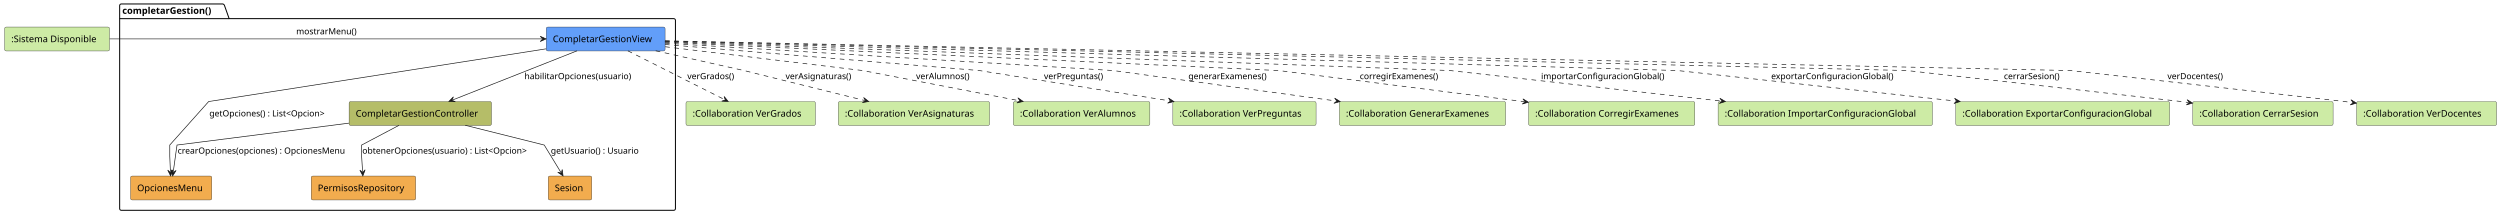
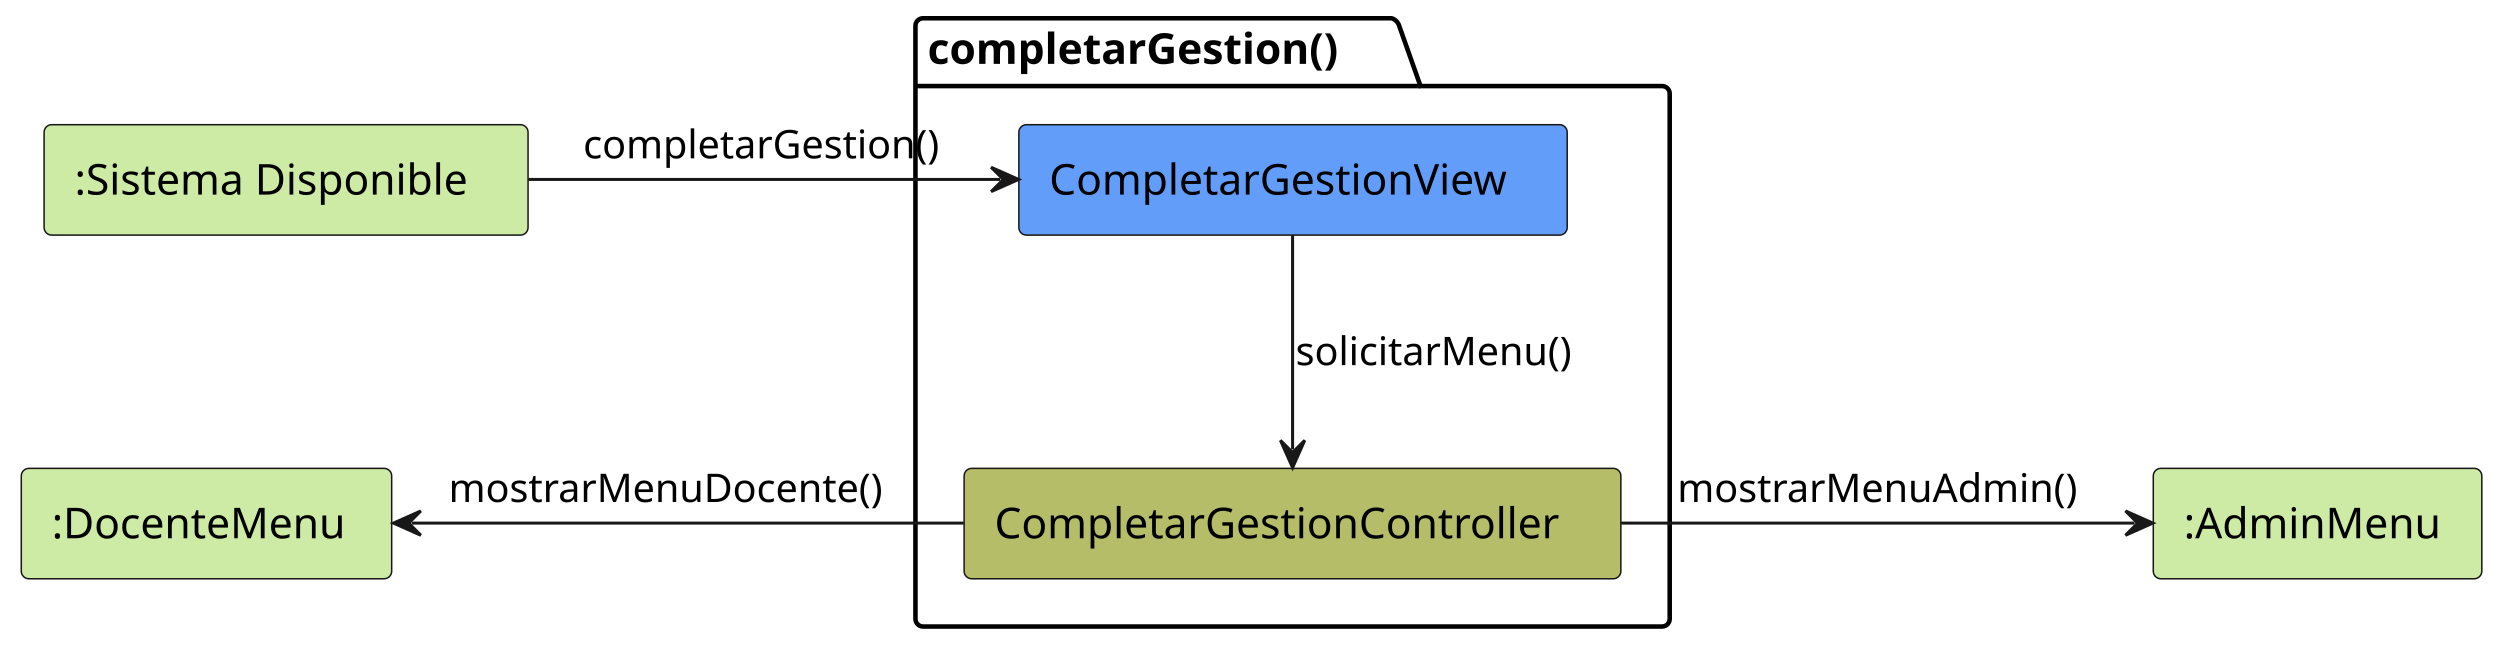
- <svg xmlns="http://www.w3.org/2000/svg" contentStyleType="text/css" data-diagram-type="DESCRIPTION" height="326px" preserveAspectRatio="none" style="width:3792px;height:326px;background:#FFFFFF;" version="1.1" viewBox="0 0 3792 326" width="3792px" zoomAndPan="magnify">
+ <svg xmlns="http://www.w3.org/2000/svg" contentStyleType="text/css" data-diagram-type="DESCRIPTION" height="213px" preserveAspectRatio="none" style="width:822px;height:213px;background:#FFFFFF;" version="1.1" viewBox="0 0 822 213" width="822px" zoomAndPan="magnify">
  <defs />
  <g>
-     <g class="cluster" data-entity="completarGestion" data-source-line="4" data-uid="ent0003" id="cluster_completarGestion">
-       <path d="M184,6 L338.057,6 A3.75,3.75 0 0 1 340.557,8.5 L347.557,28.297 L1022,28.297 A2.5,2.5 0 0 1 1024.5,30.797 L1024.5,316.5 A2.5,2.5 0 0 1 1022,319 L184,319 A2.5,2.5 0 0 1 181.5,316.5 L181.5,8.5 A2.5,2.5 0 0 1 184,6" fill="none" style="stroke:#000000;stroke-width:1.5;" />
-       <line style="stroke:#000000;stroke-width:1.5;" x1="181.5" x2="347.557" y1="28.297" y2="28.297" />
-       <text fill="#000000" font-family="sans-serif" font-size="14" font-weight="bold" lengthAdjust="spacing" textLength="153.057" x="185.5" y="20.995">completarGestion()</text>
+     <g class="cluster" data-qualified-name="completarGestion" data-source-line="4" id="ent0003">
+       <path d="M303.5,6 L457.557,6 A3.75,3.75 0 0 1 460.057,8.5 L467.057,28.297 L546.5,28.297 A2.5,2.5 0 0 1 549,30.797 L549,203.5 A2.5,2.5 0 0 1 546.5,206 L303.5,206 A2.5,2.5 0 0 1 301,203.5 L301,8.5 A2.5,2.5 0 0 1 303.5,6" fill="none" style="stroke:#000000;stroke-width:1.5;" />
+       <line style="stroke:#000000;stroke-width:1.5;" x1="301" x2="467.057" y1="28.297" y2="28.297" />
+       <text fill="#000000" font-family="sans-serif" font-size="14" font-weight="bold" lengthAdjust="spacing" textLength="153.057" x="305" y="20.995">completarGestion()</text>
    </g>
-     <g class="entity" data-entity="CompletarGestionView" data-source-line="5" data-uid="ent0004" id="entity_CompletarGestionView">
-       <rect fill="#629EF9" height="36.297" rx="2.5" ry="2.5" style="stroke:#181818;stroke-width:0.5;" width="180.296" x="828.5" y="41" />
-       <text fill="#000000" font-family="sans-serif" font-size="14" lengthAdjust="spacing" textLength="160.296" x="838.5" y="63.995">CompletarGestionView</text>
+     <g class="entity" data-qualified-name="completarGestion.CompletarGestionView" data-source-line="5" id="ent0004">
+       <rect fill="#629EF9" height="36.297" rx="2.5" ry="2.5" style="stroke:#181818;stroke-width:0.5;" width="180.296" x="335" y="41" />
+       <text fill="#000000" font-family="sans-serif" font-size="14" lengthAdjust="spacing" textLength="160.296" x="345" y="63.995">CompletarGestionView</text>
    </g>
-     <g class="entity" data-entity="CompletarGestionController" data-source-line="6" data-uid="ent0005" id="entity_CompletarGestionController">
-       <rect fill="#B5BD68" height="36.297" rx="2.5" ry="2.5" style="stroke:#181818;stroke-width:0.5;" width="215.939" x="529.5" y="154" />
-       <text fill="#000000" font-family="sans-serif" font-size="14" lengthAdjust="spacing" textLength="195.939" x="539.5" y="176.995">CompletarGestionController</text>
+     <g class="entity" data-qualified-name="completarGestion.CompletarGestionController" data-source-line="6" id="ent0005">
+       <rect fill="#B5BD68" height="36.297" rx="2.5" ry="2.5" style="stroke:#181818;stroke-width:0.5;" width="215.939" x="317" y="154" />
+       <text fill="#000000" font-family="sans-serif" font-size="14" lengthAdjust="spacing" textLength="195.939" x="327" y="176.995">CompletarGestionController</text>
    </g>
-     <g class="entity" data-entity="PermisosRepository" data-source-line="7" data-uid="ent0006" id="entity_PermisosRepository">
-       <rect fill="#F2AC4E" height="36.297" rx="2.5" ry="2.5" style="stroke:#181818;stroke-width:0.5;" width="158.565" x="472" y="267" />
-       <text fill="#000000" font-family="sans-serif" font-size="14" lengthAdjust="spacing" textLength="138.565" x="482" y="289.995">PermisosRepository</text>
+     <g class="entity" data-qualified-name="SistemaDisponible" data-source-line="3" id="ent0002">
+       <rect fill="#CDEBA5" height="36.297" rx="2.5" ry="2.5" style="stroke:#181818;stroke-width:0.5;" width="159.125" x="14.5" y="41" />
+       <text fill="#000000" font-family="sans-serif" font-size="14" lengthAdjust="spacing" textLength="139.125" x="24.5" y="63.995">:Sistema Disponible</text>
    </g>
-     <g class="entity" data-entity="OpcionesMenu" data-source-line="8" data-uid="ent0007" id="entity_OpcionesMenu">
-       <rect fill="#F2AC4E" height="36.297" rx="2.5" ry="2.5" style="stroke:#181818;stroke-width:0.5;" width="123.277" x="198" y="267" />
-       <text fill="#000000" font-family="sans-serif" font-size="14" lengthAdjust="spacing" textLength="103.277" x="208" y="289.995">OpcionesMenu</text>
+     <g class="entity" data-qualified-name="AdminMenu" data-source-line="9" id="ent0006">
+       <rect fill="#CDEBA5" height="36.297" rx="2.5" ry="2.5" style="stroke:#181818;stroke-width:0.5;" width="108.019" x="708" y="154" />
+       <text fill="#000000" font-family="sans-serif" font-size="14" lengthAdjust="spacing" textLength="88.019" x="718" y="176.995">:AdminMenu</text>
    </g>
-     <g class="entity" data-entity="Sesion" data-source-line="9" data-uid="ent0008" id="entity_Sesion">
-       <rect fill="#F2AC4E" height="36.297" rx="2.5" ry="2.5" style="stroke:#181818;stroke-width:0.5;" width="66.122" x="831.5" y="267" />
-       <text fill="#000000" font-family="sans-serif" font-size="14" lengthAdjust="spacing" textLength="46.122" x="841.5" y="289.995">Sesion</text>
+     <g class="entity" data-qualified-name="DocenteMenu" data-source-line="10" id="ent0007">
+       <rect fill="#CDEBA5" height="36.297" rx="2.5" ry="2.5" style="stroke:#181818;stroke-width:0.5;" width="121.787" x="7" y="154" />
+       <text fill="#000000" font-family="sans-serif" font-size="14" lengthAdjust="spacing" textLength="101.787" x="17" y="176.995">:DocenteMenu</text>
    </g>
-     <g class="entity" data-entity="SistemaDisponible" data-source-line="3" data-uid="ent0002" id="entity_SistemaDisponible">
-       <rect fill="#CDEBA5" height="36.297" rx="2.5" ry="2.5" style="stroke:#181818;stroke-width:0.5;" width="159.125" x="7" y="41" />
-       <text fill="#000000" font-family="sans-serif" font-size="14" lengthAdjust="spacing" textLength="139.125" x="17" y="63.995">:Sistema Disponible</text>
+     <g class="link" data-entity-1="ent0002" data-entity-2="ent0004" data-link-type="dependency" data-source-line="12" id="lnk8">
+       <path d="M173.7,59 C222.29,59 278.52,59 328.89,59" fill="none" id="SistemaDisponible-to-CompletarGestionView" style="stroke:#181818;stroke-width:1;" />
+       <polygon fill="#181818" points="334.89,59,325.89,55,329.89,59,325.89,63,334.89,59" style="stroke:#181818;stroke-width:1;" />
+       <text fill="#000000" font-family="sans-serif" font-size="13" lengthAdjust="spacing" textLength="125.925" x="191.75" y="52.067">completarGestion()</text>
    </g>
-     <g class="entity" data-entity="VerGrados" data-source-line="12" data-uid="ent0009" id="entity_VerGrados">
-       <rect fill="#CDEBA5" height="36.297" rx="2.5" ry="2.5" style="stroke:#181818;stroke-width:0.5;" width="196.347" x="1040.5" y="154" />
-       <text fill="#000000" font-family="sans-serif" font-size="14" lengthAdjust="spacing" textLength="176.347" x="1050.5" y="176.995">:Collaboration VerGrados</text>
+     <g class="link" data-entity-1="ent0004" data-entity-2="ent0005" data-link-type="dependency" data-source-line="14" id="lnk9">
+       <path d="M425,77.34 C425,98.2 425,126.98 425,147.78" fill="none" id="CompletarGestionView-to-CompletarGestionController" style="stroke:#181818;stroke-width:1;" />
+       <polygon fill="#181818" points="425,153.78,429,144.78,425,148.78,421,144.78,425,153.78" style="stroke:#181818;stroke-width:1;" />
+       <text fill="#000000" font-family="sans-serif" font-size="13" lengthAdjust="spacing" textLength="96.954" x="426" y="120.067">solicitarMenu()</text>
    </g>
-     <g class="entity" data-entity="VerAsignaturas" data-source-line="13" data-uid="ent0010" id="entity_VerAsignaturas">
-       <rect fill="#CDEBA5" height="36.297" rx="2.5" ry="2.5" style="stroke:#181818;stroke-width:0.5;" width="229.508" x="1271.5" y="154" />
-       <text fill="#000000" font-family="sans-serif" font-size="14" lengthAdjust="spacing" textLength="209.508" x="1281.5" y="176.995">:Collaboration VerAsignaturas</text>
+     <g class="link" data-entity-1="ent0005" data-entity-2="ent0006" data-link-type="dependency" data-source-line="16" id="lnk10">
+       <path d="M533.02,172 C591.35,172 654.84,172 701.85,172" fill="none" id="CompletarGestionController-to-AdminMenu" style="stroke:#181818;stroke-width:1;" />
+       <polygon fill="#181818" points="707.85,172,698.85,168,702.85,172,698.85,176,707.85,172" style="stroke:#181818;stroke-width:1;" />
+       <text fill="#000000" font-family="sans-serif" font-size="13" lengthAdjust="spacing" textLength="138.639" x="551.5" y="165.067">mostrarMenuAdmin()</text>
    </g>
-     <g class="entity" data-entity="VerAlumnos" data-source-line="14" data-uid="ent0011" id="entity_VerAlumnos">
-       <rect fill="#CDEBA5" height="36.297" rx="2.5" ry="2.5" style="stroke:#181818;stroke-width:0.5;" width="207.127" x="1537" y="154" />
-       <text fill="#000000" font-family="sans-serif" font-size="14" lengthAdjust="spacing" textLength="187.127" x="1547" y="176.995">:Collaboration VerAlumnos</text>
-     </g>
-     <g class="entity" data-entity="VerPreguntas" data-source-line="15" data-uid="ent0012" id="entity_VerPreguntas">
-       <rect fill="#CDEBA5" height="36.297" rx="2.5" ry="2.5" style="stroke:#181818;stroke-width:0.5;" width="217.224" x="1779" y="154" />
-       <text fill="#000000" font-family="sans-serif" font-size="14" lengthAdjust="spacing" textLength="197.224" x="1789" y="176.995">:Collaboration VerPreguntas</text>
-     </g>
-     <g class="entity" data-entity="GenerarExamenes" data-source-line="16" data-uid="ent0013" id="entity_GenerarExamenes">
-       <rect fill="#CDEBA5" height="36.297" rx="2.5" ry="2.5" style="stroke:#181818;stroke-width:0.5;" width="252.251" x="2031.5" y="154" />
-       <text fill="#000000" font-family="sans-serif" font-size="14" lengthAdjust="spacing" textLength="232.251" x="2041.5" y="176.995">:Collaboration GenerarExamenes</text>
-     </g>
-     <g class="entity" data-entity="CorregirExamenes" data-source-line="17" data-uid="ent0014" id="entity_CorregirExamenes">
-       <rect fill="#CDEBA5" height="36.297" rx="2.5" ry="2.5" style="stroke:#181818;stroke-width:0.5;" width="252.21" x="2318.5" y="154" />
-       <text fill="#000000" font-family="sans-serif" font-size="14" lengthAdjust="spacing" textLength="232.21" x="2328.5" y="176.995">:Collaboration CorregirExamenes</text>
-     </g>
-     <g class="entity" data-entity="ImportarConfiguracionGlobal" data-source-line="18" data-uid="ent0015" id="entity_ImportarConfiguracionGlobal">
-       <rect fill="#CDEBA5" height="36.297" rx="2.5" ry="2.5" style="stroke:#181818;stroke-width:0.5;" width="325.081" x="2606" y="154" />
-       <text fill="#000000" font-family="sans-serif" font-size="14" lengthAdjust="spacing" textLength="305.081" x="2616" y="176.995">:Collaboration ImportarConfiguracionGlobal</text>
-     </g>
-     <g class="entity" data-entity="ExportarConfiguracionGlobal" data-source-line="19" data-uid="ent0016" id="entity_ExportarConfiguracionGlobal">
-       <rect fill="#CDEBA5" height="36.297" rx="2.5" ry="2.5" style="stroke:#181818;stroke-width:0.5;" width="324.445" x="2966.5" y="154" />
-       <text fill="#000000" font-family="sans-serif" font-size="14" lengthAdjust="spacing" textLength="304.445" x="2976.5" y="176.995">:Collaboration ExportarConfiguracionGlobal</text>
-     </g>
-     <g class="entity" data-entity="CerrarSesion" data-source-line="20" data-uid="ent0017" id="entity_CerrarSesion">
-       <rect fill="#CDEBA5" height="36.297" rx="2.5" ry="2.5" style="stroke:#181818;stroke-width:0.5;" width="212.828" x="3326" y="154" />
-       <text fill="#000000" font-family="sans-serif" font-size="14" lengthAdjust="spacing" textLength="192.828" x="3336" y="176.995">:Collaboration CerrarSesion</text>
-     </g>
-     <g class="entity" data-entity="VerDocentes" data-source-line="21" data-uid="ent0018" id="entity_VerDocentes">
-       <rect fill="#CDEBA5" height="36.297" rx="2.5" ry="2.5" style="stroke:#181818;stroke-width:0.5;" width="212.343" x="3574.5" y="154" />
-       <text fill="#000000" font-family="sans-serif" font-size="14" lengthAdjust="spacing" textLength="192.343" x="3584.5" y="176.995">:Collaboration VerDocentes</text>
-     </g>
-     <g class="link" data-entity-1="SistemaDisponible" data-entity-2="CompletarGestionView" data-source-line="23" data-uid="lnk19" id="link_SistemaDisponible_CompletarGestionView">
-       <path d="M166.28,59 C321.85,59 658.8,59 822.33,59" fill="none" id="SistemaDisponible-to-CompletarGestionView" style="stroke:#181818;stroke-width:1;" />
-       <polygon fill="#181818" points="828.33,59,819.33,55,823.33,59,819.33,63,828.33,59" style="stroke:#181818;stroke-width:1;" />
-       <text fill="#000000" font-family="sans-serif" font-size="13" lengthAdjust="spacing" textLength="96.98" x="449.25" y="52.067">mostrarMenu()</text>
-     </g>
-     <g class="link" data-entity-1="CompletarGestionView" data-entity-2="CompletarGestionController" data-source-line="25" data-uid="lnk20" id="link_CompletarGestionView_CompletarGestionController">
-       <path d="M875.21,77.1 C822.4,97.96 739.25,130.805 686.42,151.675" fill="none" id="CompletarGestionView-to-CompletarGestionController" style="stroke:#181818;stroke-width:1;" />
-       <polygon fill="#181818" points="680.84,153.88,690.68,154.293,685.49,152.043,687.741,146.853,680.84,153.88" style="stroke:#181818;stroke-width:1;" />
-       <text fill="#000000" font-family="sans-serif" font-size="13" lengthAdjust="spacing" textLength="172.18" x="795.5" y="120.067">habilitarOpciones(usuario)</text>
-     </g>
-     <g class="link" data-entity-1="CompletarGestionController" data-entity-2="Sesion" data-source-line="27" data-uid="lnk21" id="link_CompletarGestionController_Sesion">
-       <path d="M705.64,190.03 C759.44,203.49 825.5,220 825.5,220 C825.5,220 839.379,242.766 850.928,261.726" fill="none" id="CompletarGestionController-to-Sesion" style="stroke:#181818;stroke-width:1;" />
-       <polygon fill="#181818" points="854.05,266.85,852.784,257.083,851.449,262.58,845.952,261.245,854.05,266.85" style="stroke:#181818;stroke-width:1;" />
-       <text fill="#000000" font-family="sans-serif" font-size="13" lengthAdjust="spacing" textLength="142.943" x="835.5" y="233.067">getUsuario() : Usuario</text>
-     </g>
-     <g class="link" data-entity-1="CompletarGestionController" data-entity-2="PermisosRepository" data-source-line="28" data-uid="lnk22" id="link_CompletarGestionController_PermisosRepository">
-       <path d="M605.12,190.1 C579.67,203.54 548.5,220 548.5,220 C548.5,220 548.5,237 548.5,237 C548.5,237 549.156,247.362 550.016,260.782" fill="none" id="CompletarGestionController-to-PermisosRepository" style="stroke:#181818;stroke-width:1;" />
-       <polygon fill="#181818" points="550.4,266.77,553.816,257.533,550.08,261.78,545.833,258.044,550.4,266.77" style="stroke:#181818;stroke-width:1;" />
-       <text fill="#000000" font-family="sans-serif" font-size="13" lengthAdjust="spacing" textLength="271.953" x="549.5" y="233.067">obtenerOpciones(usuario) : List&lt;Opcion&gt;</text>
-     </g>
-     <g class="link" data-entity-1="CompletarGestionController" data-entity-2="OpcionesMenu" data-source-line="29" data-uid="lnk23" id="link_CompletarGestionController_OpcionesMenu">
-       <path d="M529.28,186.78 C420.4,200.65 268.5,220 268.5,220 C268.5,220 265.417,241.949 262.747,260.909" fill="none" id="CompletarGestionController-to-OpcionesMenu" style="stroke:#181818;stroke-width:1;" />
-       <polygon fill="#181818" points="261.91,266.85,267.126,258.496,262.607,261.899,259.204,257.38,261.91,266.85" style="stroke:#181818;stroke-width:1;" />
-       <text fill="#000000" font-family="sans-serif" font-size="13" lengthAdjust="spacing" textLength="270.626" x="269.5" y="233.067">crearOpciones(opciones) : OpcionesMenu</text>
-     </g>
-     <g class="link" data-entity-1="CompletarGestionView" data-entity-2="OpcionesMenu" data-source-line="31" data-uid="lnk24" id="link_CompletarGestionView_OpcionesMenu">
-       <path d="M828.37,74.07 C660.44,100.3 316.5,154 316.5,154 C316.5,154 257.5,220 257.5,220 C257.5,220 257.5,237 257.5,237 C257.5,237 257.945,247.355 258.515,260.775" fill="none" id="CompletarGestionView-to-OpcionesMenu" style="stroke:#181818;stroke-width:1;" />
-       <polygon fill="#181818" points="258.77,266.77,262.385,257.608,258.558,261.774,254.392,257.948,258.77,266.77" style="stroke:#181818;stroke-width:1;" />
-       <text fill="#000000" font-family="sans-serif" font-size="13" lengthAdjust="spacing" textLength="194.289" x="317.5" y="176.567">getOpciones() : List&lt;Opcion&gt;</text>
-     </g>
-     <g class="link" data-entity-1="CompletarGestionView" data-entity-2="VerGrados" data-source-line="33" data-uid="lnk25" id="link_CompletarGestionView_VerGrados">
-       <path d="M952.39,77.1 C993.73,97.96 1057.853,130.307 1099.213,151.177" fill="none" id="CompletarGestionView-to-VerGrados" style="stroke:#181818;stroke-width:1;stroke-dasharray:7,7;" />
-       <polygon fill="#181818" points="1104.57,153.88,1098.337,146.255,1100.106,151.627,1094.733,153.397,1104.57,153.88" style="stroke:#181818;stroke-width:1;" />
-       <text fill="#000000" font-family="sans-serif" font-size="13" lengthAdjust="spacing" textLength="77.543" x="1042.5" y="120.067">verGrados()</text>
-     </g>
-     <g class="link" data-entity-1="CompletarGestionView" data-entity-2="VerAsignaturas" data-source-line="34" data-uid="lnk26" id="link_CompletarGestionView_VerAsignaturas">
-       <path d="M994.61,77.03 C1054.71,90.49 1128.5,107 1128.5,107 C1128.5,107 1235.447,133.525 1311.877,152.485" fill="none" id="CompletarGestionView-to-VerAsignaturas" style="stroke:#181818;stroke-width:1;stroke-dasharray:7,7;" />
-       <polygon fill="#181818" points="1317.7,153.93,1309.928,147.881,1312.847,152.726,1308.002,155.645,1317.7,153.93" style="stroke:#181818;stroke-width:1;" />
-       <text fill="#000000" font-family="sans-serif" font-size="13" lengthAdjust="spacing" textLength="108.335" x="1191.5" y="120.067">verAsignaturas()</text>
-     </g>
-     <g class="link" data-entity-1="CompletarGestionView" data-entity-2="VerAlumnos" data-source-line="35" data-uid="lnk27" id="link_CompletarGestionView_VerAlumnos">
-       <path d="M1008.95,70.9 C1124.16,84.79 1308.5,107 1308.5,107 C1308.5,107 1447.728,133.834 1546.079,152.794" fill="none" id="CompletarGestionView-to-VerAlumnos" style="stroke:#181818;stroke-width:1;stroke-dasharray:7,7;" />
-       <polygon fill="#181818" points="1551.97,153.93,1543.89,148.299,1547.06,152.983,1542.376,156.154,1551.97,153.93" style="stroke:#181818;stroke-width:1;" />
-       <text fill="#000000" font-family="sans-serif" font-size="13" lengthAdjust="spacing" textLength="87.553" x="1389.5" y="120.067">verAlumnos()</text>
-     </g>
-     <g class="link" data-entity-1="CompletarGestionView" data-entity-2="VerPreguntas" data-source-line="36" data-uid="lnk28" id="link_CompletarGestionView_VerPreguntas">
-       <path d="M1008.66,67.47 C1168.64,80.73 1485.5,107 1485.5,107 C1485.5,107 1655.545,134.077 1774.635,153.037" fill="none" id="CompletarGestionView-to-VerPreguntas" style="stroke:#181818;stroke-width:1;stroke-dasharray:7,7;" />
-       <polygon fill="#181818" points="1780.56,153.98,1772.301,148.615,1775.622,153.194,1771.043,156.515,1780.56,153.98" style="stroke:#181818;stroke-width:1;" />
-       <text fill="#000000" font-family="sans-serif" font-size="13" lengthAdjust="spacing" textLength="96.929" x="1583.5" y="120.067">verPreguntas()</text>
-     </g>
-     <g class="link" data-entity-1="CompletarGestionView" data-entity-2="GenerarExamenes" data-source-line="37" data-uid="lnk29" id="link_CompletarGestionView_GenerarExamenes">
-       <path d="M1008.71,65.51 C1212.04,77.92 1688.5,107 1688.5,107 C1688.5,107 1887.855,134.209 2026.795,153.169" fill="none" id="CompletarGestionView-to-GenerarExamenes" style="stroke:#181818;stroke-width:1;stroke-dasharray:7,7;" />
-       <polygon fill="#181818" points="2032.74,153.98,2024.363,148.8,2027.786,153.304,2023.282,156.726,2032.74,153.98" style="stroke:#181818;stroke-width:1;" />
-       <text fill="#000000" font-family="sans-serif" font-size="13" lengthAdjust="spacing" textLength="128.832" x="1802.5" y="120.067">generarExamenes()</text>
-     </g>
-     <g class="link" data-entity-1="CompletarGestionView" data-entity-2="CorregirExamenes" data-source-line="38" data-uid="lnk30" id="link_CompletarGestionView_CorregirExamenes">
-       <path d="M1008.66,64.15 C1258.17,75.64 1939.5,107 1939.5,107 C1939.5,107 2162.838,135.305 2312.418,154.266" fill="none" id="CompletarGestionView-to-CorregirExamenes" style="stroke:#181818;stroke-width:1;stroke-dasharray:7,7;" />
-       <polygon fill="#181818" points="2318.37,155.02,2309.944,149.92,2313.41,154.391,2308.938,157.857,2318.37,155.02" style="stroke:#181818;stroke-width:1;" />
-       <text fill="#000000" font-family="sans-serif" font-size="13" lengthAdjust="spacing" textLength="128.686" x="2062.5" y="120.067">corregirExamenes()</text>
-     </g>
-     <g class="link" data-entity-1="CompletarGestionView" data-entity-2="ImportarConfiguracionGlobal" data-source-line="39" data-uid="lnk31" id="link_CompletarGestionView_ImportarConfiguracionGlobal">
-       <path d="M1008.58,63.3 C1300.16,74 2199.5,107 2199.5,107 C2199.5,107 2442.618,134.349 2611.178,153.309" fill="none" id="CompletarGestionView-to-ImportarConfiguracionGlobal" style="stroke:#181818;stroke-width:1;stroke-dasharray:7,7;" />
-       <polygon fill="#181818" points="2617.14,153.98,2608.644,148.999,2612.171,153.421,2607.749,156.949,2617.14,153.98" style="stroke:#181818;stroke-width:1;" />
-       <text fill="#000000" font-family="sans-serif" font-size="13" lengthAdjust="spacing" textLength="198.06" x="2337.5" y="120.067">importarConfiguracionGlobal()</text>
-     </g>
-     <g class="link" data-entity-1="CompletarGestionView" data-entity-2="ExportarConfiguracionGlobal" data-source-line="40" data-uid="lnk32" id="link_CompletarGestionView_ExportarConfiguracionGlobal">
-       <path d="M1008.53,62.6 C1349.79,72.47 2544.5,107 2544.5,107 C2544.5,107 2794.176,134.366 2967.186,153.326" fill="none" id="CompletarGestionView-to-ExportarConfiguracionGlobal" style="stroke:#181818;stroke-width:1;stroke-dasharray:7,7;" />
-       <polygon fill="#181818" points="2973.15,153.98,2964.639,149.023,2968.18,153.435,2963.768,156.976,2973.15,153.98" style="stroke:#181818;stroke-width:1;" />
-       <text fill="#000000" font-family="sans-serif" font-size="13" lengthAdjust="spacing" textLength="197.476" x="2686.5" y="120.067">exportarConfiguracionGlobal()</text>
-     </g>
-     <g class="link" data-entity-1="CompletarGestionView" data-entity-2="CerrarSesion" data-source-line="41" data-uid="lnk33" id="link_CompletarGestionView_CerrarSesion">
-       <path d="M1008.77,62.15 C1395.46,71.36 2892.5,107 2892.5,107 C2892.5,107 3308.5,154 3308.5,154 C3308.5,154 3309.366,154.115 3319.796,155.545" fill="none" id="CompletarGestionView-to-CerrarSesion" style="stroke:#181818;stroke-width:1;stroke-dasharray:7,7;" />
-       <polygon fill="#181818" points="3325.74,156.36,3317.367,151.175,3320.786,155.681,3316.28,159.1,3325.74,156.36" style="stroke:#181818;stroke-width:1;" />
-       <text fill="#000000" font-family="sans-serif" font-size="13" lengthAdjust="spacing" textLength="92.117" x="3039.5" y="120.067">cerrarSesion()</text>
-     </g>
-     <g class="link" data-entity-1="CompletarGestionView" data-entity-2="VerDocentes" data-source-line="42" data-uid="lnk34" id="link_CompletarGestionView_VerDocentes">
-       <path d="M1008.7,61.91 C1425.01,70.71 3140.5,107 3140.5,107 C3140.5,107 3556.5,154 3556.5,154 C3556.5,154 3557.595,154.156 3568.325,155.626" fill="none" id="CompletarGestionView-to-VerDocentes" style="stroke:#181818;stroke-width:1;stroke-dasharray:7,7;" />
-       <polygon fill="#181818" points="3574.27,156.44,3565.896,151.255,3569.316,155.761,3564.81,159.181,3574.27,156.44" style="stroke:#181818;stroke-width:1;" />
-       <text fill="#000000" font-family="sans-serif" font-size="13" lengthAdjust="spacing" textLength="92.397" x="3287.5" y="120.067">verDocentes()</text>
+     <g class="link" data-entity-1="ent0007" data-entity-2="ent0005" data-link-type="dependency" data-source-line="17" id="lnk12">
+       <path d="M135.37,172 C186.8,172 255.47,172 316.89,172" fill="none" id="DocenteMenu-backto-CompletarGestionController" style="stroke:#181818;stroke-width:1;" />
+       <polygon fill="#181818" points="129.37,172,138.37,176,134.37,172,138.37,168,129.37,172" style="stroke:#181818;stroke-width:1;" />
+       <text fill="#000000" font-family="sans-serif" font-size="13" lengthAdjust="spacing" textLength="151.423" x="147.5" y="165.067">mostrarMenuDocente()</text>
    </g>
  </g>
</svg>
